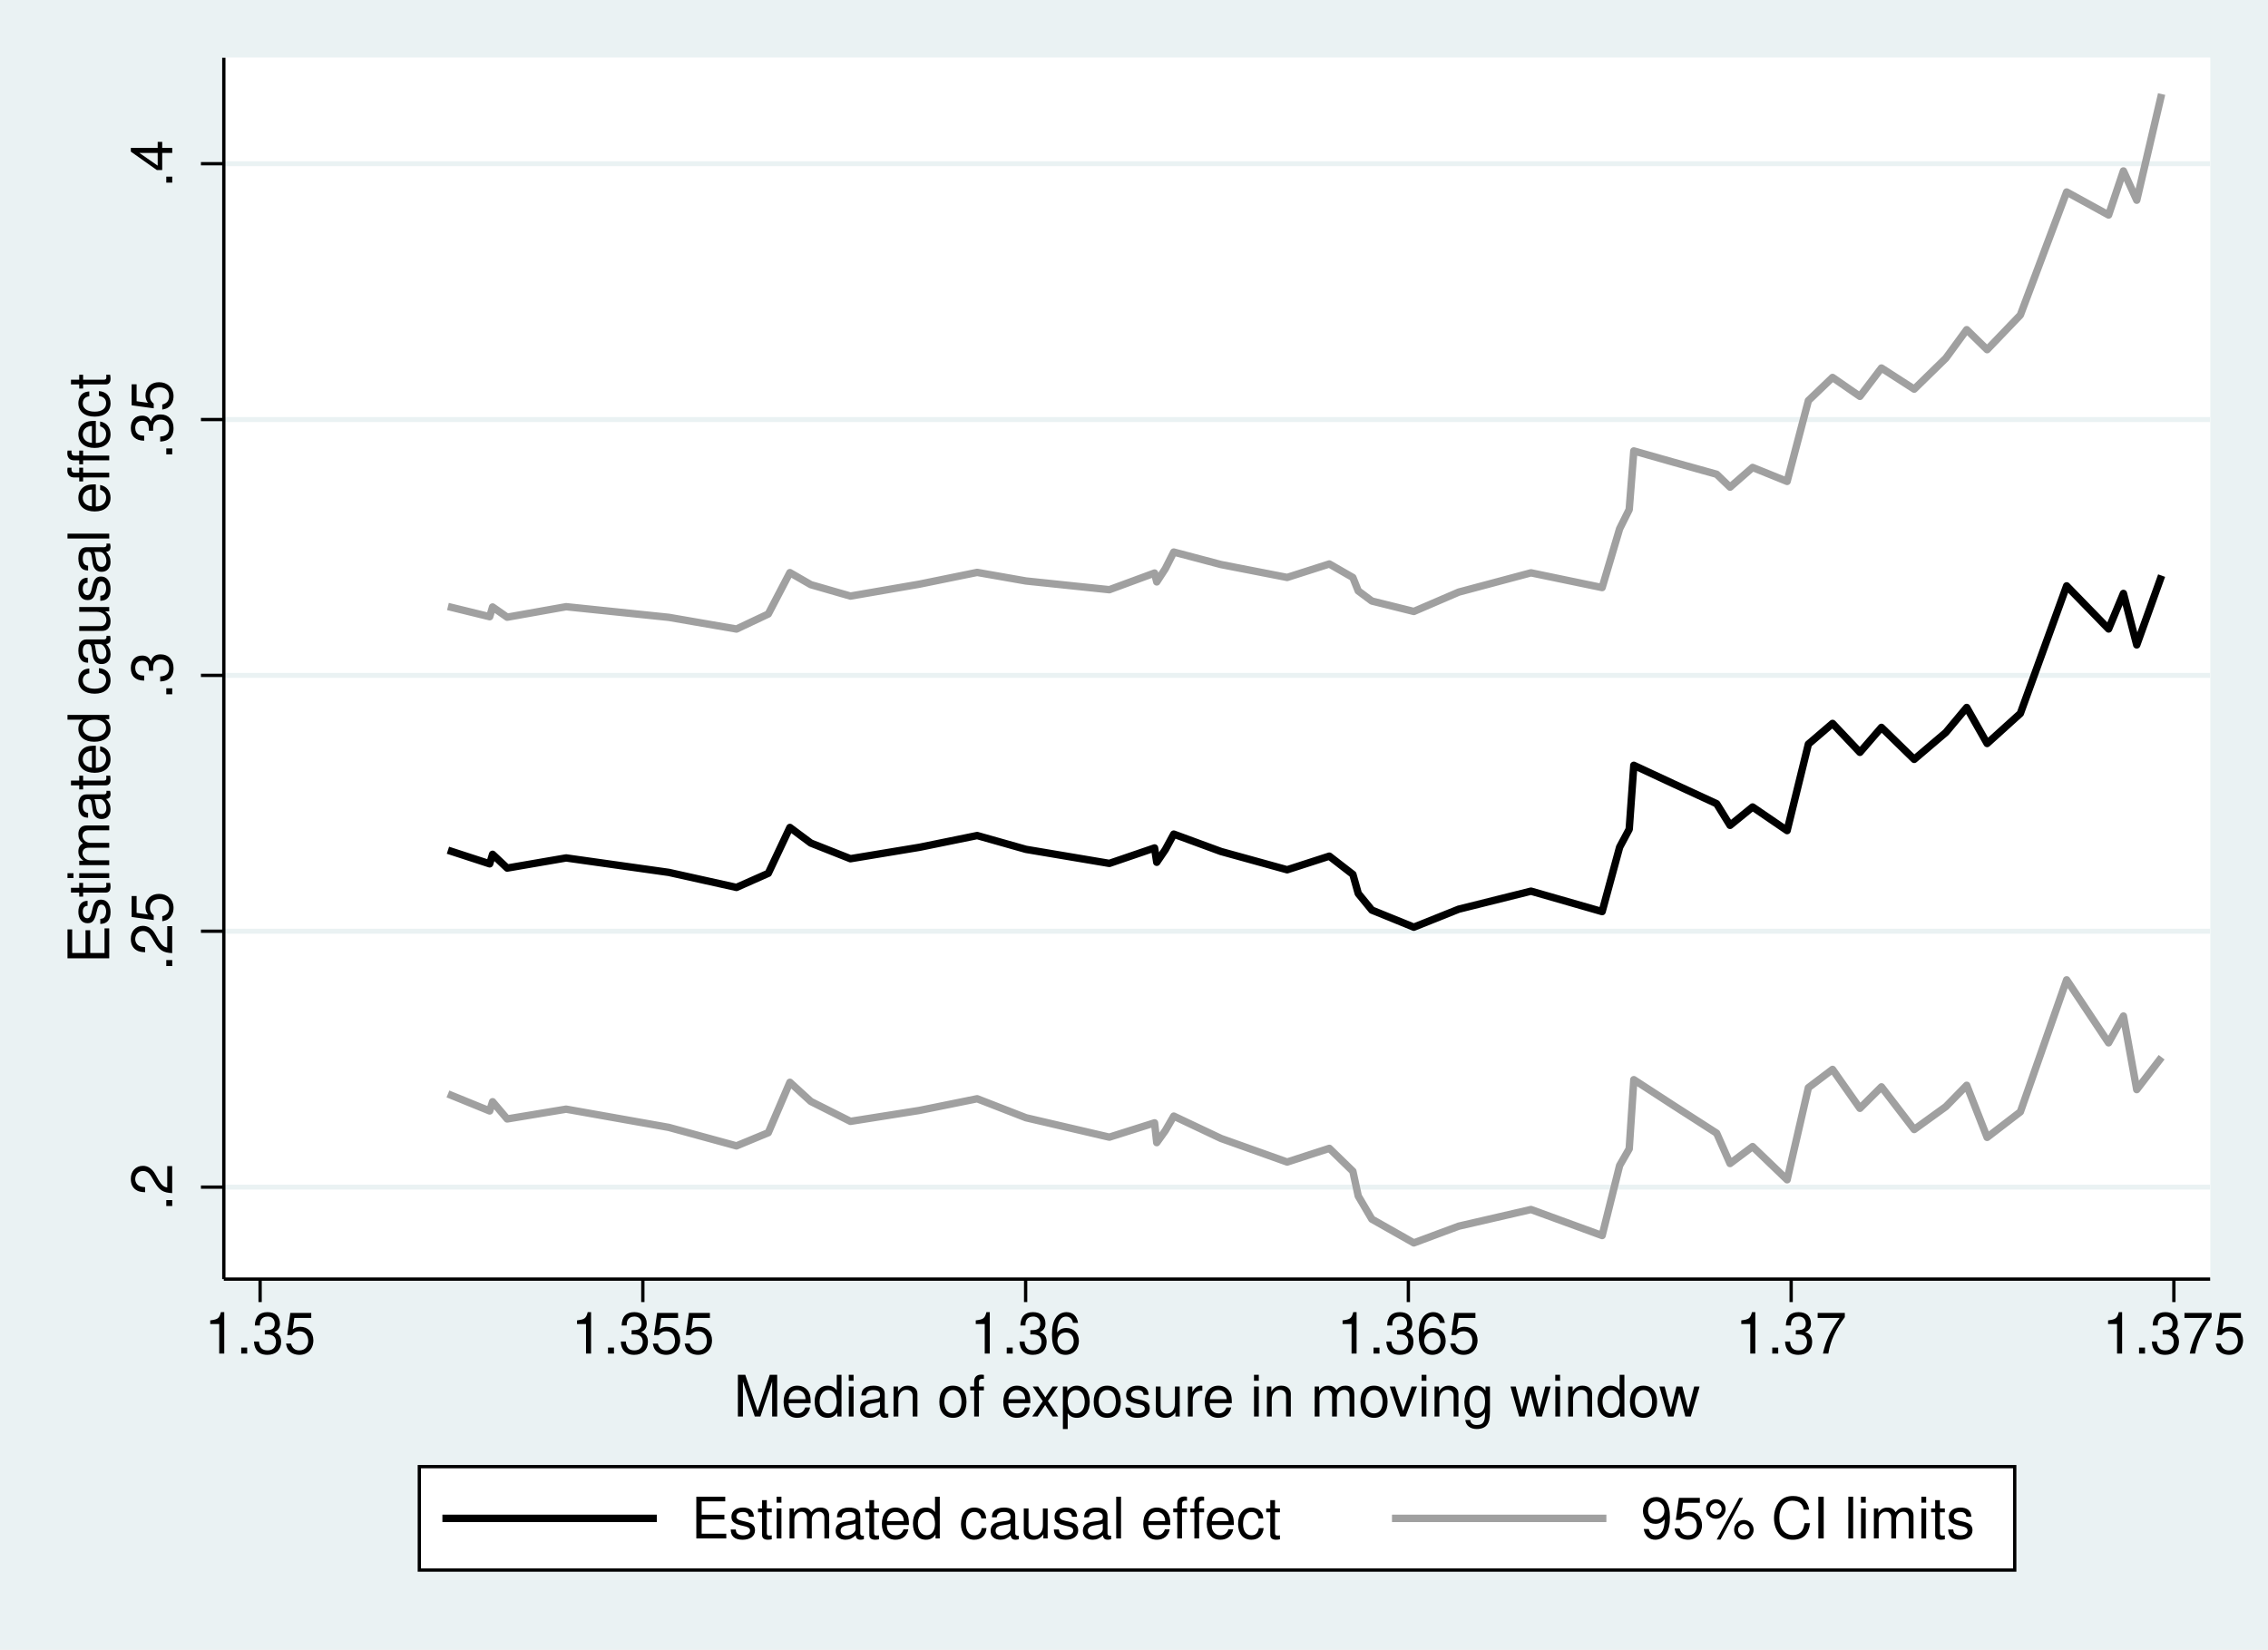
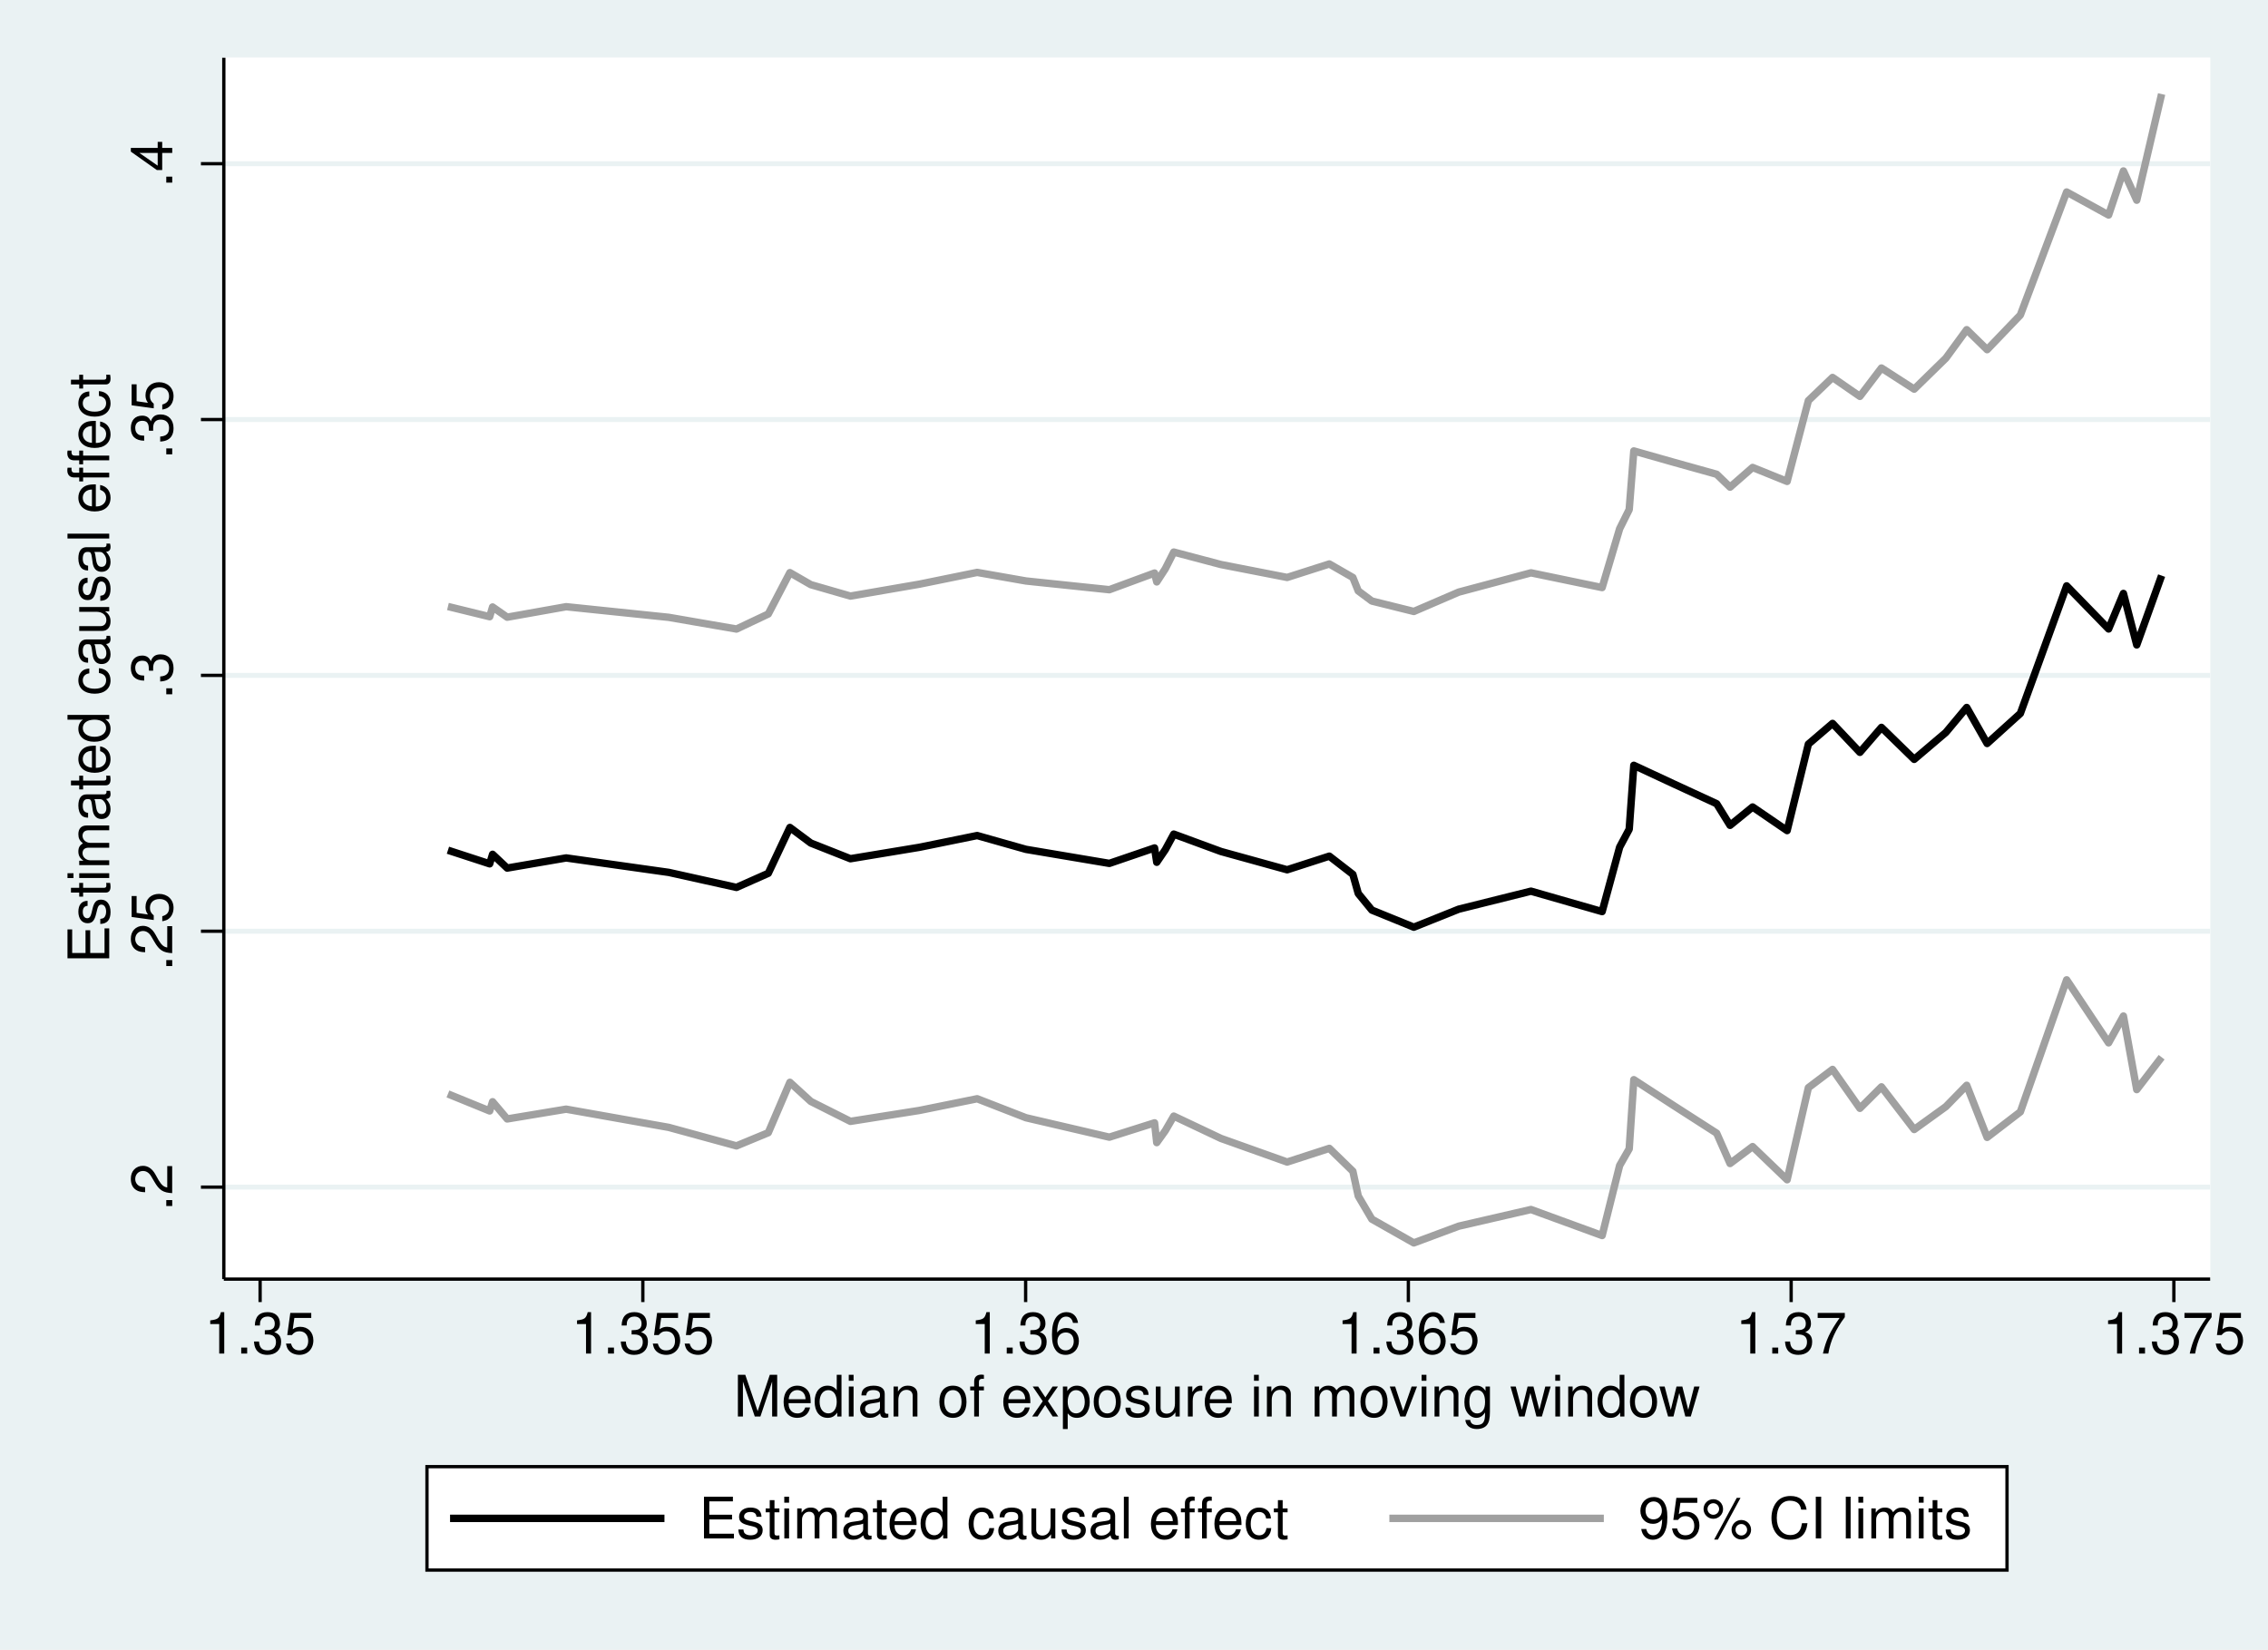
<svg xmlns="http://www.w3.org/2000/svg" version="1.1" width="5.500in" height="4.000in" viewBox="0 0 3960 2880">
  <rect x="0" y="0" width="3960" height="2880" style="fill:#EAF2F3;stroke:none" />
  <rect x="0.00" y="0.00" width="3959.88" height="2880.00" style="fill:#EAF2F3" />
  <rect x="2.88" y="2.88" width="3954.12" height="2874.24" style="fill:none;stroke:#EAF2F3;stroke-width:5.76" />
  <rect x="390.80" y="100.86" width="3468.22" height="2132.77" style="fill:#FFFFFF" />
  <rect x="393.68" y="103.74" width="3462.46" height="2127.01" style="fill:none;stroke:#FFFFFF;stroke-width:5.76" />
  <line x1="390.80" y1="2073.00" x2="3859.02" y2="2073.00" style="stroke:#EAF2F3;stroke-width:8.64" />
  <line x1="390.80" y1="1626.13" x2="3859.02" y2="1626.13" style="stroke:#EAF2F3;stroke-width:8.64" />
  <line x1="390.80" y1="1179.37" x2="3859.02" y2="1179.37" style="stroke:#EAF2F3;stroke-width:8.64" />
  <line x1="390.80" y1="732.62" x2="3859.02" y2="732.62" style="stroke:#EAF2F3;stroke-width:8.64" />
  <line x1="390.80" y1="285.87" x2="3859.02" y2="285.87" style="stroke:#EAF2F3;stroke-width:8.64" />
  <path d=" M782.10 1484.68 L854.99 1508.44 L860.06 1491.85 L885.56 1515.86 L988.52 1498.16 L1167.71 1523.41 L1285.89 1549.65 L1341.45 1525.02 L1379.19 1444.95 L1415.70 1472.18 L1484.88 1499.53 L1605.29 1479.60 L1706.14 1459.06 L1791.41 1483.19 L1936.94 1507.69 L2015.89 1480.72 L2019.72 1505.71 L2034.70 1483.69 L2049.42 1456.58 L2131.84 1486.90 L2247.42 1518.83 L2321.05 1495.07 L2362.14 1526.88 L2371.55 1560.29 L2395.30 1589.25 L2468.57 1619.07 L2547.02 1587.64 L2673.12 1556.20 L2797.37 1591.85 L2827.94 1479.35 L2844.64 1448.04 L2852.69 1336.42 L2921.99 1368.72 L2997.35 1403.49 L3020.74 1441.24 L3060.09 1409.19 L3120.36 1450.40 L3157.48 1299.42 L3199.68 1263.28 L3247.45 1313.77 L3285.07 1270.21 L3342.24 1326.02 L3397.56 1279.00 L3433.94 1235.43 L3469.58 1298.30 L3527.62 1245.83 L3608.43 1023.07 L3681.69 1098.32 L3707.55 1036.31 L3730.82 1126.16 L3774.25 1005.13" stroke-linejoin="round" style="fill:none;stroke:#000000;stroke-width:12.96" />
  <path d=" M782.10 1059.09 L854.99 1076.91 L860.06 1059.95 L885.56 1077.77 L988.52 1059.46 L1167.71 1078.02 L1285.89 1098.44 L1341.45 1072.20 L1379.19 999.93 L1415.70 1020.97 L1484.88 1040.89 L1605.29 1020.10 L1706.14 999.56 L1791.41 1014.53 L1936.94 1029.76 L2015.89 1000.67 L2019.72 1016.14 L2034.70 993.12 L2049.42 964.04 L2131.84 985.82 L2247.42 1008.35 L2321.05 984.83 L2362.14 1008.47 L2371.55 1031.86 L2395.30 1049.56 L2468.57 1067.75 L2547.02 1033.96 L2673.12 1000.30 L2797.37 1026.04 L2827.94 923.33 L2844.64 889.79 L2852.69 787.45 L2921.99 807.12 L2997.35 828.16 L3020.74 850.68 L3060.09 816.28 L3120.36 840.66 L3157.48 699.58 L3199.68 659.11 L3247.45 692.16 L3285.07 642.65 L3342.24 679.53 L3397.56 625.45 L3433.94 575.70 L3469.58 610.60 L3527.62 550.09 L3608.43 335.25 L3681.69 375.47 L3707.55 298.49 L3730.82 349.60 L3774.25 164.22" stroke-linejoin="round" style="fill:none;stroke:#A0A0A0;stroke-width:12.96" />
  <path d=" M782.10 1910.26 L854.99 1939.97 L860.06 1923.88 L885.56 1953.95 L988.52 1936.87 L1167.71 1968.68 L1285.89 2000.98 L1341.45 1977.96 L1379.19 1889.97 L1415.70 1923.38 L1484.88 1958.16 L1605.29 1939.10 L1706.14 1918.68 L1791.41 1951.85 L1936.94 1985.75 L2015.89 1960.76 L2019.72 1995.28 L2034.70 1974.37 L2049.42 1949.00 L2131.84 1987.98 L2247.42 2029.19 L2321.05 2005.31 L2362.14 2045.28 L2371.55 2088.59 L2395.30 2128.94 L2468.57 2170.40 L2547.02 2141.19 L2673.12 2112.11 L2797.37 2157.52 L2827.94 2035.26 L2844.64 2006.17 L2852.69 1885.39 L2921.99 1930.44 L2997.35 1978.82 L3020.74 2031.79 L3060.09 2002.21 L3120.36 2060.13 L3157.48 1899.37 L3199.68 1867.45 L3247.45 1935.39 L3285.07 1897.89 L3342.24 1972.39 L3397.56 1932.42 L3433.94 1895.17 L3469.58 1986.13 L3527.62 1941.57 L3608.43 1711.02 L3681.69 1821.04 L3707.55 1774.26 L3730.82 1902.72 L3774.25 1846.16" stroke-linejoin="round" style="fill:none;stroke:#A0A0A0;stroke-width:12.96" />
  <line x1="390.80" y1="2233.63" x2="390.80" y2="100.86" style="stroke:#000000;stroke-width:5.76" />
  <line x1="390.80" y1="2073.00" x2="350.83" y2="2073.00" style="stroke:#000000;stroke-width:5.76" />
  <text x="300.72" y="2073.00" style="font-family:'Helvetica';font-size:99.99px;fill:#000000" transform="rotate(-90 300.72,2073.00)" text-anchor="middle">.2</text>
  <line x1="390.80" y1="1626.13" x2="350.83" y2="1626.13" style="stroke:#000000;stroke-width:5.76" />
  <text x="300.72" y="1626.13" style="font-family:'Helvetica';font-size:99.99px;fill:#000000" transform="rotate(-90 300.72,1626.13)" text-anchor="middle">.25</text>
  <line x1="390.80" y1="1179.37" x2="350.83" y2="1179.37" style="stroke:#000000;stroke-width:5.76" />
  <text x="300.72" y="1179.37" style="font-family:'Helvetica';font-size:99.99px;fill:#000000" transform="rotate(-90 300.72,1179.37)" text-anchor="middle">.3</text>
  <line x1="390.80" y1="732.62" x2="350.83" y2="732.62" style="stroke:#000000;stroke-width:5.76" />
  <text x="300.72" y="732.62" style="font-family:'Helvetica';font-size:99.99px;fill:#000000" transform="rotate(-90 300.72,732.62)" text-anchor="middle">.35</text>
  <line x1="390.80" y1="285.87" x2="350.83" y2="285.87" style="stroke:#000000;stroke-width:5.76" />
  <text x="300.72" y="285.87" style="font-family:'Helvetica';font-size:99.99px;fill:#000000" transform="rotate(-90 300.72,285.87)" text-anchor="middle">.4</text>
  <text x="190.71" y="1167.25" style="font-family:'Helvetica';font-size:99.99px;fill:#000000" transform="rotate(-90 190.71,1167.25)" text-anchor="middle">Estimated causal effect</text>
  <line x1="390.80" y1="2233.63" x2="3859.02" y2="2233.63" style="stroke:#000000;stroke-width:5.76" />
  <line x1="454.16" y1="2233.63" x2="454.16" y2="2273.73" style="stroke:#000000;stroke-width:5.76" />
  <text x="454.16" y="2363.59" style="font-family:'Helvetica';font-size:99.99px;fill:#000000" text-anchor="middle">1.35</text>
  <line x1="1122.41" y1="2233.63" x2="1122.41" y2="2273.73" style="stroke:#000000;stroke-width:5.76" />
  <text x="1122.41" y="2363.59" style="font-family:'Helvetica';font-size:99.99px;fill:#000000" text-anchor="middle">1.355</text>
  <line x1="1790.79" y1="2233.63" x2="1790.79" y2="2273.73" style="stroke:#000000;stroke-width:5.76" />
  <text x="1790.79" y="2363.59" style="font-family:'Helvetica';font-size:99.99px;fill:#000000" text-anchor="middle">1.36</text>
  <line x1="2459.04" y1="2233.63" x2="2459.04" y2="2273.73" style="stroke:#000000;stroke-width:5.76" />
  <text x="2459.04" y="2363.59" style="font-family:'Helvetica';font-size:99.99px;fill:#000000" text-anchor="middle">1.365</text>
  <line x1="3127.41" y1="2233.63" x2="3127.41" y2="2273.73" style="stroke:#000000;stroke-width:5.76" />
  <text x="3127.41" y="2363.59" style="font-family:'Helvetica';font-size:99.99px;fill:#000000" text-anchor="middle">1.37</text>
  <line x1="3795.66" y1="2233.63" x2="3795.66" y2="2273.73" style="stroke:#000000;stroke-width:5.76" />
  <text x="3795.66" y="2363.59" style="font-family:'Helvetica';font-size:99.99px;fill:#000000" text-anchor="middle">1.375</text>
  <text x="2124.91" y="2473.60" style="font-family:'Helvetica';font-size:99.99px;fill:#000000" text-anchor="middle">Median of exposure in moving window</text>
-   <rect x="729.26" y="2558.24" width="2791.43" height="186.37" style="fill:#FFFFFF" />
-   <rect x="732.14" y="2561.12" width="2785.67" height="180.61" style="fill:none;stroke:#000000;stroke-width:5.76" />
-   <line x1="772.45" y1="2651.43" x2="1146.79" y2="2651.43" style="stroke:#000000;stroke-width:12.96" />
-   <line x1="2430.45" y1="2651.43" x2="2804.79" y2="2651.43" style="stroke:#A0A0A0;stroke-width:12.96" />
-   <text x="1206.81" y="2686.46" style="font-family:'Helvetica';font-size:99.99px;fill:#000000">Estimated causal effect</text>
-   <text x="2864.81" y="2686.46" style="font-family:'Helvetica';font-size:99.99px;fill:#000000">95% CI limits</text>
+   <rect x="742.62" y="2558.24" width="2764.58" height="186.37" style="fill:#FFFFFF" />
+   <rect x="745.50" y="2561.12" width="2758.82" height="180.61" style="fill:none;stroke:#000000;stroke-width:5.76" />
+   <line x1="785.81" y1="2651.43" x2="1160.16" y2="2651.43" style="stroke:#000000;stroke-width:12.96" />
+   <line x1="2425.87" y1="2651.43" x2="2800.34" y2="2651.43" style="stroke:#A0A0A0;stroke-width:12.96" />
+   <text x="1220.18" y="2686.46" style="font-family:'Helvetica';font-size:99.99px;fill:#000000">Estimated causal effect</text>
+   <text x="2860.36" y="2686.46" style="font-family:'Helvetica';font-size:99.99px;fill:#000000">95% CI limits</text>
</svg>
